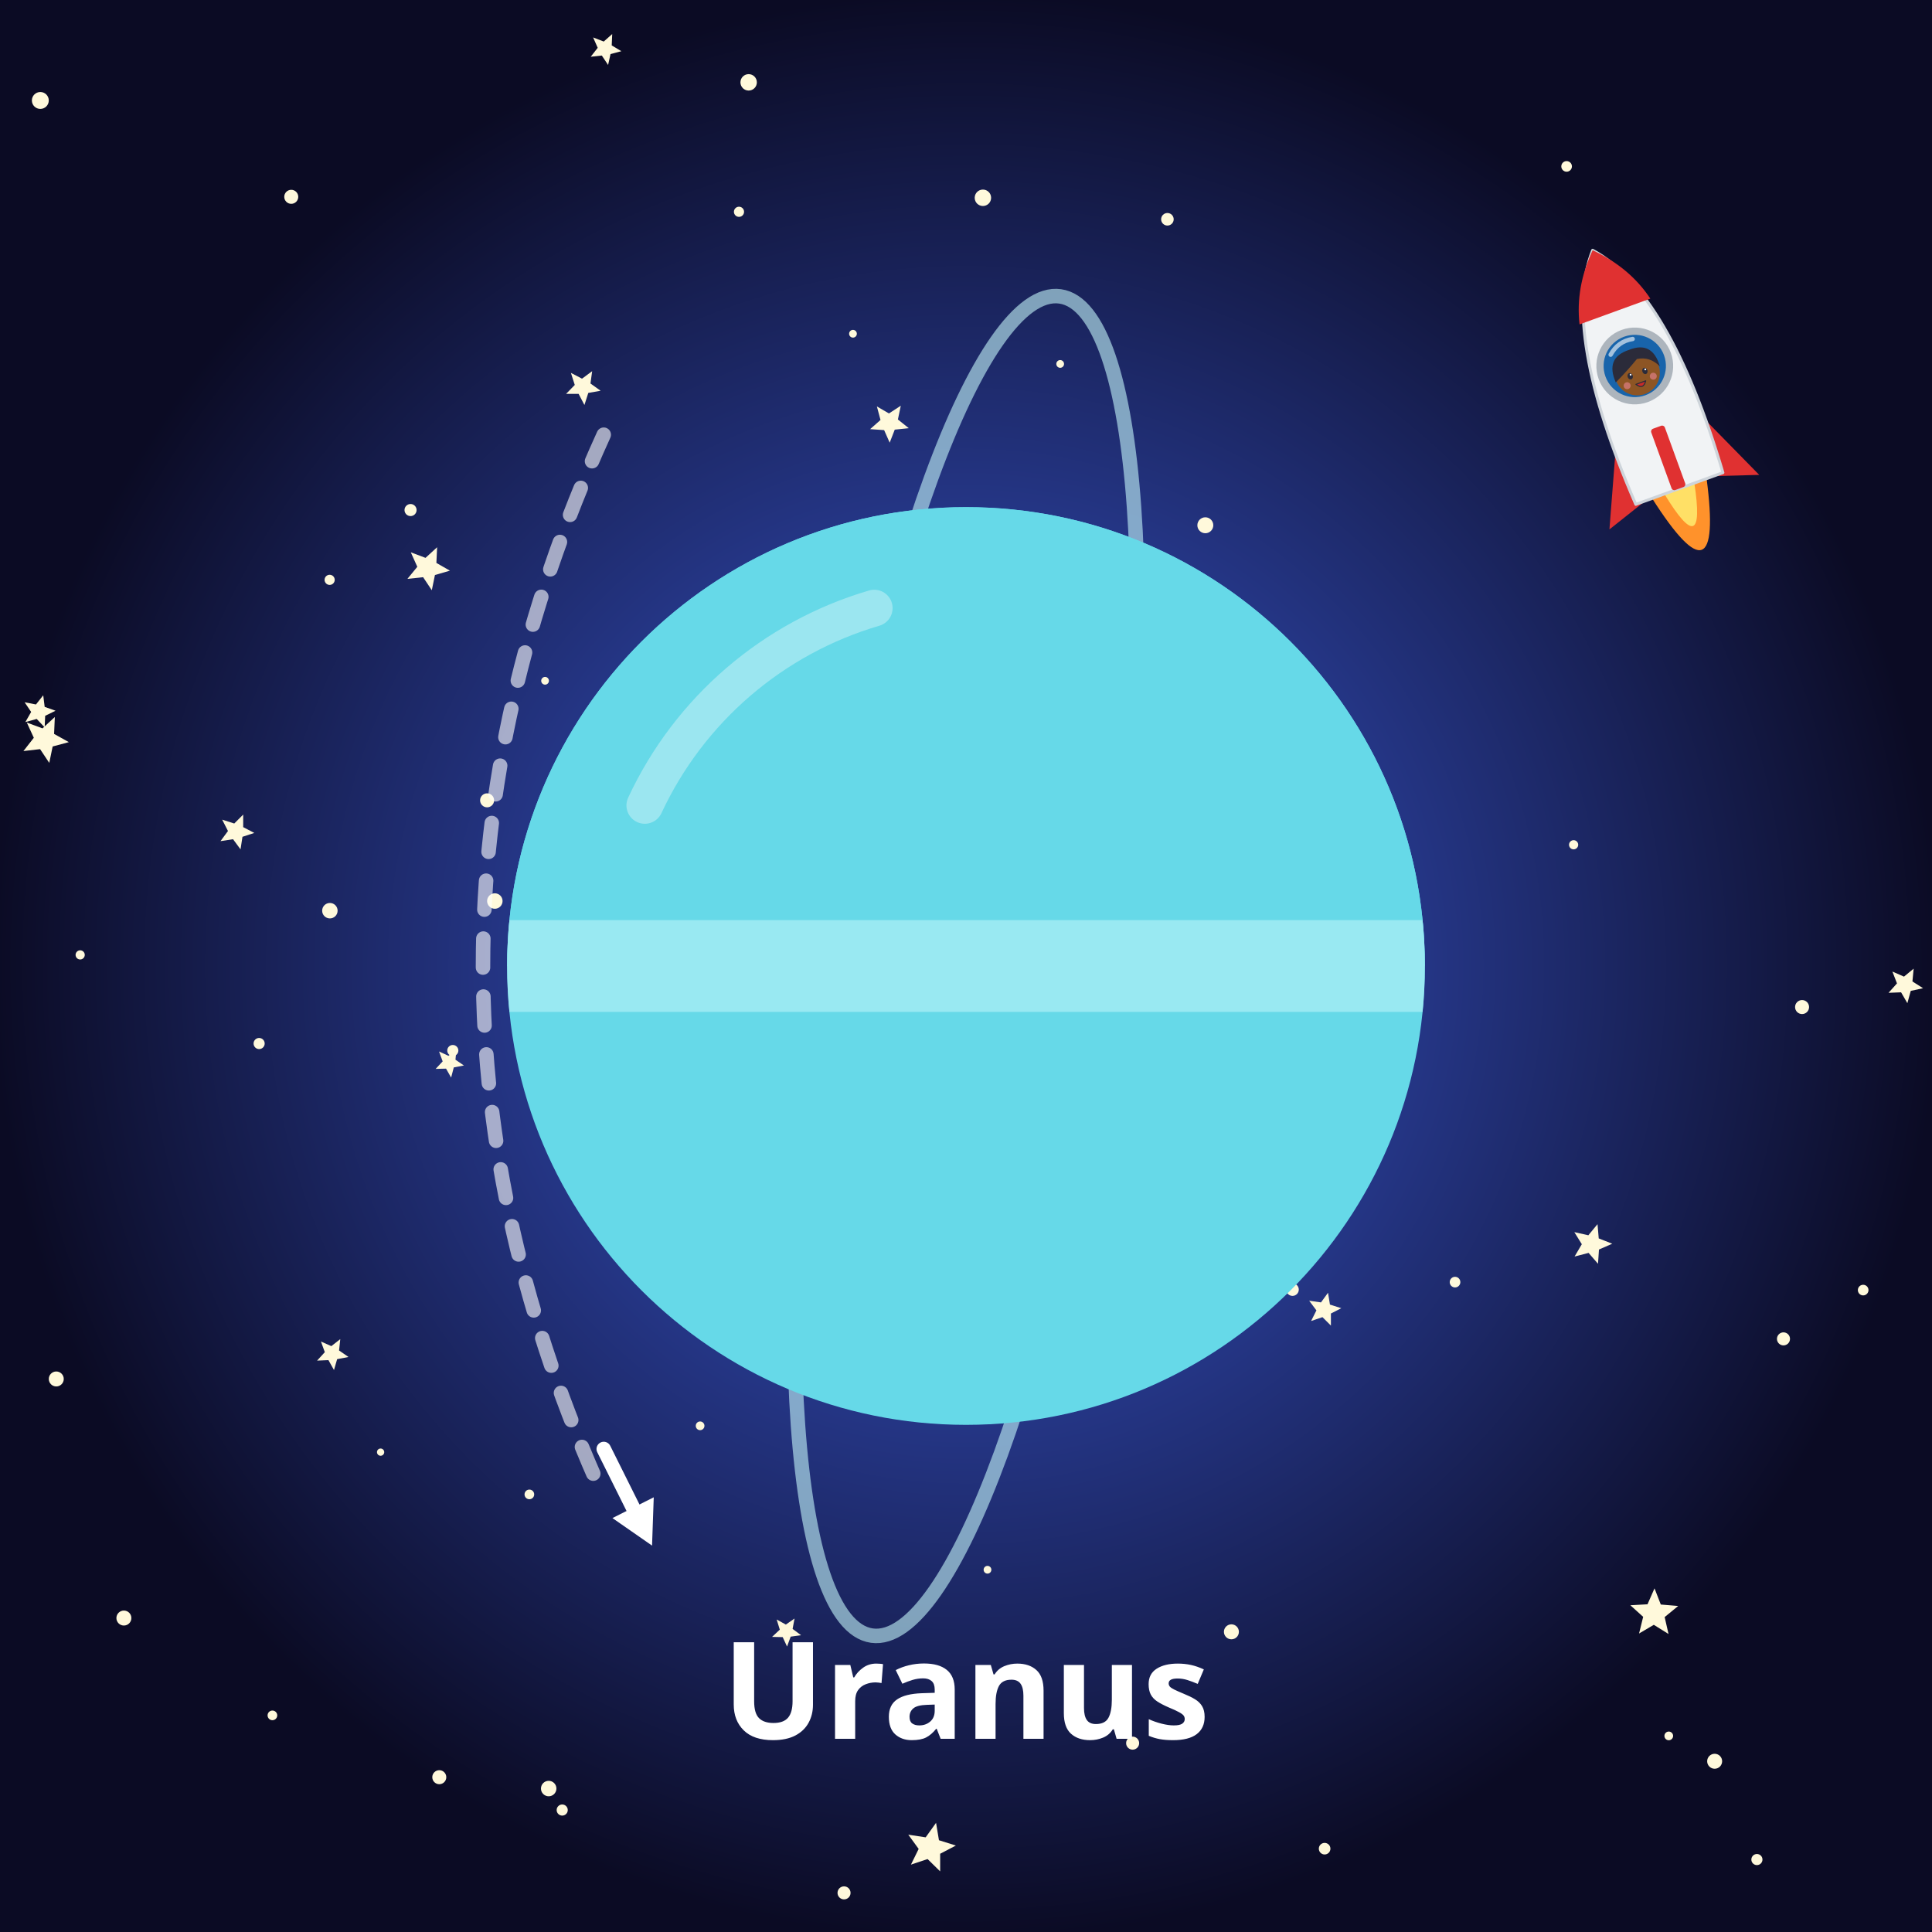
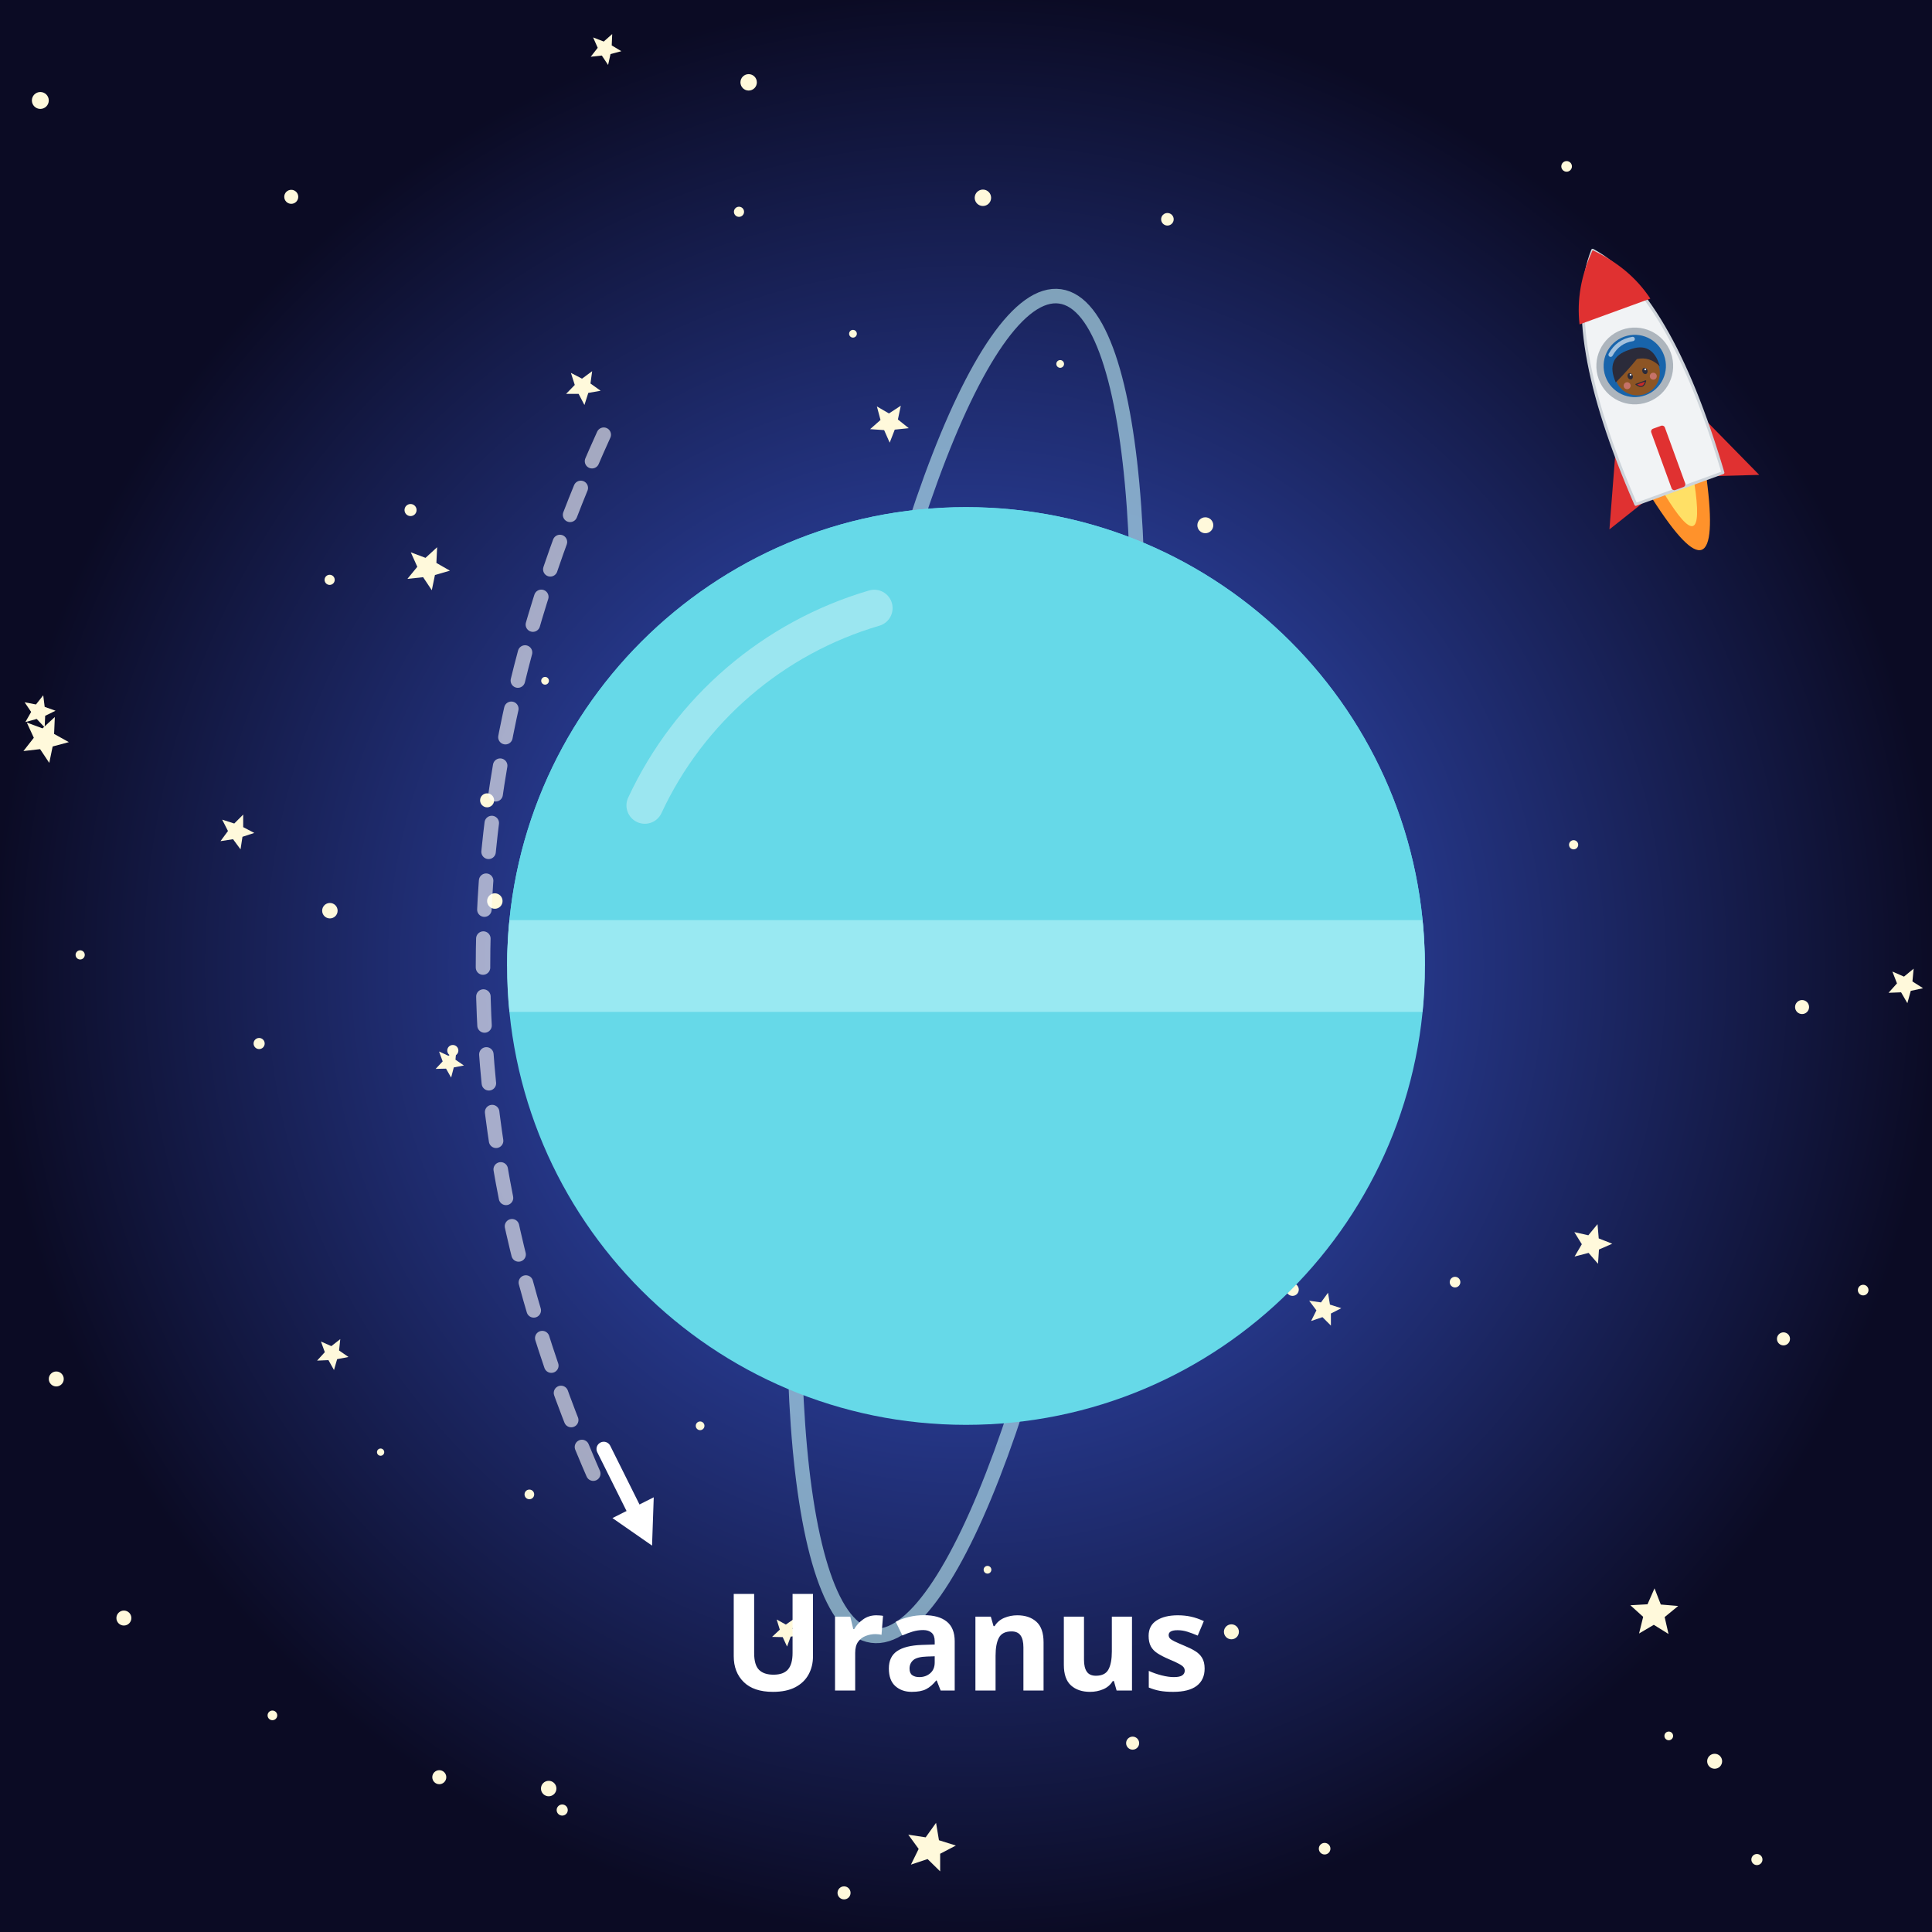
<svg xmlns="http://www.w3.org/2000/svg" viewBox="0 0 800 800" width="800" height="800">
  <defs>
    <radialGradient id="espace">
      <stop offset="0" stop-color="#3b5bdb" />
      <stop offset="1" stop-color="#0b0b24" />
    </radialGradient>
  </defs>
  <rect x="0" y="0" width="800" height="800" fill="url(#espace)" />
  <circle cx="380.2" cy="529.4" r="1.8" fill="#fff9db" />
  <polygon points="22.7,296.9 22.4,303.9 28.5,307.3 21.8,309.1 20.4,315.9 16.6,310.2 9.7,311 14,305.5 11.1,299.2 17.6,301.6" fill="#fff9db" />
  <circle cx="479.1" cy="451" r="1.8" fill="#fff9db" />
  <circle cx="353.2" cy="138.2" r="1.6" fill="#fff9db" />
  <circle cx="648.7" cy="68.9" r="2.2" fill="#fff9db" />
  <polygon points="329,670.2 328.2,674.5 331.7,677.1 327.4,677.7 325.9,681.8 324.1,677.9 319.7,677.8 322.9,674.8 321.6,670.6 325.4,672.7" fill="#fff9db" />
  <circle cx="407" cy="81.9" r="3.4" fill="#fff9db" />
  <polygon points="100.7,337.3 100.7,342.5 105.3,344.9 100.4,346.5 99.6,351.7 96.5,347.5 91.3,348.3 94.4,344.1 92,339.4 97,341" fill="#fff9db" />
  <polygon points="140.9,554.5 140.4,559.2 144.3,561.9 139.6,562.8 138.3,567.3 136,563.2 131.3,563.4 134.5,559.9 132.9,555.5 137.2,557.4" fill="#fff9db" />
  <circle cx="322.4" cy="340.9" r="2.5" fill="#fff9db" />
  <circle cx="310" cy="34.1" r="3.4" fill="#fff9db" />
  <circle cx="771.5" cy="534.2" r="2.2" fill="#fff9db" />
  <polygon points="549.9,535.3 550.7,540.2 555.4,541.7 551.1,543.9 551.1,548.9 547.6,545.4 542.9,547 545.1,542.6 542.1,538.6 547,539.3" fill="#fff9db" />
  <circle cx="408.9" cy="650" r="1.6" fill="#fff9db" />
  <circle cx="651.6" cy="349.8" r="1.9" fill="#fff9db" />
  <circle cx="343.2" cy="316.7" r="1.7" fill="#fff9db" />
  <circle cx="439" cy="150.7" r="1.6" fill="#fff9db" />
  <circle cx="225.7" cy="281.9" r="1.6" fill="#fff9db" />
  <polygon points="373,168 371.8,173.7 376.3,177.3 370.5,177.9 368.4,183.3 366.1,178.1 360.3,177.7 364.6,173.9 363.1,168.3 368.1,171.2" fill="#fff9db" />
  <polygon points="387.6,754.8 388.8,762 395.8,764.2 389.3,767.6 389.3,774.9 384.1,769.8 377.2,772.1 380.4,765.6 376.1,759.7 383.3,760.8" fill="#fff9db" />
  <circle cx="157.6" cy="601.3" r="1.5" fill="#fff9db" />
  <circle cx="219.2" cy="618.8" r="2" fill="#fff9db" />
  <circle cx="16.7" cy="41.6" r="3.5" fill="#fff9db" />
  <polygon points="792.4,401.1 791.9,406.4 796.3,409.2 791.2,410.3 789.8,415.4 787.2,410.9 782,411.1 785.5,407.2 783.6,402.3 788.4,404.4" fill="#fff9db" />
  <polygon points="661.5,506.9 662,512.8 667.6,515 662.1,517.4 661.7,523.3 657.8,518.8 652,520.3 655,515.2 651.9,510.2 657.7,511.5" fill="#fff9db" />
  <circle cx="499.1" cy="217.5" r="3.3" fill="#fff9db" />
  <circle cx="136.5" cy="240.1" r="2.1" fill="#fff9db" />
  <circle cx="746.2" cy="417" r="2.9" fill="#fff9db" />
  <polygon points="181,226.6 180.7,233.1 186.3,236.3 180.1,238.1 178.8,244.4 175.2,239 168.7,239.7 172.8,234.7 170.1,228.7 176.2,231" fill="#fff9db" />
  <circle cx="112.8" cy="710.3" r="2" fill="#fff9db" />
  <circle cx="349.5" cy="783.8" r="2.7" fill="#fff9db" />
  <circle cx="727.5" cy="770" r="2.3" fill="#fff9db" />
  <circle cx="469" cy="721.8" r="2.7" fill="#fff9db" />
  <circle cx="281" cy="301.1" r="2.6" fill="#fff9db" />
  <circle cx="23.3" cy="571" r="3.1" fill="#fff9db" />
  <circle cx="710" cy="729.3" r="3.1" fill="#fff9db" />
  <circle cx="306" cy="87.7" r="2.1" fill="#fff9db" />
  <circle cx="738.5" cy="554.4" r="2.7" fill="#fff9db" />
  <circle cx="107.3" cy="432.1" r="2.3" fill="#fff9db" />
  <circle cx="201.7" cy="331.4" r="2.9" fill="#fff9db" />
  <circle cx="120.6" cy="81.5" r="2.9" fill="#fff9db" />
  <circle cx="602.5" cy="530.9" r="2.2" fill="#fff9db" />
  <circle cx="33.2" cy="395.4" r="1.9" fill="#fff9db" />
  <polygon points="534.8,273.3 533.8,278.4 537.9,281.7 532.7,282.3 530.8,287.2 528.6,282.4 523.4,282.2 527.3,278.7 525.9,273.6 530.4,276.2" fill="#fff9db" />
  <polygon points="17.9,287.9 18.5,292.7 23,294.3 18.7,296.4 18.5,301.2 15.2,297.7 10.5,299 12.9,294.8 10.2,290.8 14.9,291.7" fill="#fff9db" />
  <circle cx="181.9" cy="735.9" r="2.9" fill="#fff9db" />
  <circle cx="136.6" cy="377.1" r="3.2" fill="#fff9db" />
  <circle cx="204.9" cy="373.1" r="3.2" fill="#fff9db" />
  <circle cx="187.5" cy="435" r="2.3" fill="#fff9db" />
  <circle cx="535.2" cy="534" r="2.6" fill="#fff9db" />
  <circle cx="541" cy="286.7" r="2.1" fill="#fff9db" />
  <circle cx="399.9" cy="295.1" r="1.8" fill="#fff9db" />
  <polygon points="189,434.5 188.6,438.8 192.1,441.2 187.9,442 186.8,446.2 184.7,442.5 180.4,442.6 183.3,439.5 181.8,435.4 185.7,437.2" fill="#fff9db" />
  <circle cx="232.8" cy="749.5" r="2.3" fill="#fff9db" />
  <circle cx="691" cy="718.8" r="1.8" fill="#fff9db" />
  <circle cx="509.9" cy="675.7" r="3.1" fill="#fff9db" />
  <polygon points="333.6,490.3 334.4,495.7 339.7,497.5 334.8,500 334.7,505.5 330.8,501.6 325.6,503.3 328.1,498.3 324.9,493.8 330.3,494.7" fill="#fff9db" />
  <circle cx="310" cy="325.6" r="1.8" fill="#fff9db" />
  <circle cx="170" cy="211.2" r="2.5" fill="#fff9db" />
  <circle cx="51.3" cy="670" r="3.1" fill="#fff9db" />
  <circle cx="289.9" cy="590.4" r="1.8" fill="#fff9db" />
  <polygon points="685.1,657.7 687.7,664.4 694.9,665 689.3,669.6 690.9,676.6 684.8,672.8 678.7,676.4 680.4,669.5 675.1,664.7 682.2,664.3" fill="#fff9db" />
  <polygon points="253.5,14.1 253.3,18.8 257.3,21.2 252.8,22.4 251.8,26.9 249.2,23 244.6,23.5 247.5,19.8 245.6,15.5 250,17.2" fill="#fff9db" />
  <polygon points="245.2,153.7 244.5,158.8 248.7,161.8 243.6,162.7 242,167.7 239.6,163.1 234.4,163.1 238,159.4 236.4,154.4 241,156.8" fill="#fff9db" />
  <circle cx="483.4" cy="90.8" r="2.6" fill="#fff9db" />
  <circle cx="359.8" cy="426.8" r="3.1" fill="#fff9db" />
  <circle cx="404.1" cy="512.1" r="2.8" fill="#fff9db" />
  <circle cx="313" cy="337.7" r="2.9" fill="#fff9db" />
  <circle cx="227.2" cy="740.6" r="3.2" fill="#fff9db" />
  <circle cx="548.5" cy="765.5" r="2.4" fill="#fff9db" />
  <ellipse cx="400" cy="400" rx="60" ry="280" fill="none" stroke="#c5f6fa" stroke-width="6" opacity="0.6" transform="rotate(8 400 400)" />
  <circle cx="400" cy="400" r="190" fill="#66d9e8" />
  <clipPath id="clip400400">
    <circle cx="400" cy="400" r="190" />
  </clipPath>
  <g clip-path="url(#clip400400)">
    <rect x="210" y="210" width="380" height="190" fill="#66d9e8" />
    <rect x="210" y="381" width="380" height="38" fill="#99e9f2" />
  </g>
  <path d="M 267 333.5 A 152 152 0 0 1 362 251.8" fill="none" stroke="#fff" stroke-width="15.2" stroke-linecap="round" stroke-linejoin="round" opacity="0.35" />
  <path d="M 250 180 Q 150 400 250 620" fill="none" stroke="#fff" stroke-width="6" stroke-linecap="round" stroke-linejoin="round" stroke-dasharray="12 12" opacity="0.6" />
  <line x1="250" y1="600" x2="264.6" y2="629.3" stroke="#fff" stroke-width="6" stroke-linecap="round" />
  <polygon points="270,640 253.6,628.6 270.7,620" fill="#fff" />
  <g transform="translate(680 160) rotate(-20) scale(0.3 0.3)">
    <path d="M -40 150 Q 0 330 40 150 Z" fill="#ff922b" />
    <path d="M -22 150 Q 0 260 22 150 Z" fill="#ffe066" />
    <path d="M -60 60 L -110 170 L -50 150 Z" fill="#e03131" />
    <path d="M 60 60 L 110 170 L 50 150 Z" fill="#e03131" />
    <path d="M 0 -200 Q 80 -110 64 150 L -64 150 Q -80 -110 0 -200 Z" fill="#f1f3f5" stroke="#ced4da" stroke-width="4" stroke-linecap="round" stroke-linejoin="round" />
    <path d="M 0 -200 Q 40 -160 52 -110 L -52 -110 Q -40 -160 0 -200 Z" fill="#e03131" />
    <rect x="-10" y="60" width="20" height="90" rx="4" fill="#e03131" />
    <circle cx="0" cy="-30" r="48" fill="#1864ab" stroke="#adb5bd" stroke-width="10" />
    <g transform="translate(0 -20) scale(0.6 0.6)">
      <circle cx="0" cy="0" r="52" fill="#8d5524" />
      <path d="M -54 4 Q -58 -58 0 -56 Q 58 -58 54 4 Q 40 -26 10 -30 Q -20 -12 -54 4 Z" fill="#2b2b3a" />
      <ellipse cx="-18" cy="2" rx="6" ry="7.5" fill="#2b2b3a" />
      <ellipse cx="18" cy="2" rx="6" ry="7.5" fill="#2b2b3a" />
      <circle cx="-15.9" cy="-1" r="2.1" fill="#fff" />
      <circle cx="20.1" cy="-1" r="2.1" fill="#fff" />
      <circle cx="-32" cy="20" r="8" fill="#ff8fab" opacity="0.5" />
      <circle cx="32" cy="20" r="8" fill="#ff8fab" opacity="0.5" />
      <path d="M -12 24 Q 0 42 12 24 Z" fill="#c92a2a" stroke="#2b2b3a" stroke-width="2.4" stroke-linecap="round" stroke-linejoin="round" />
    </g>
    <path d="M -26 -56 Q -10 -70 10 -66" fill="none" stroke="#fff" stroke-width="6" stroke-linecap="round" stroke-linejoin="round" opacity="0.6" />
  </g>
-   <text x="400" y="720" font-family="Fredoka, Andika, sans-serif" font-weight="700" font-size="56" text-anchor="middle" fill="#fff">Uranus</text>
+   <text x="400" y="700" font-family="Fredoka, Andika, sans-serif" font-weight="700" font-size="56" text-anchor="middle" fill="#fff">Uranus</text>
</svg>
